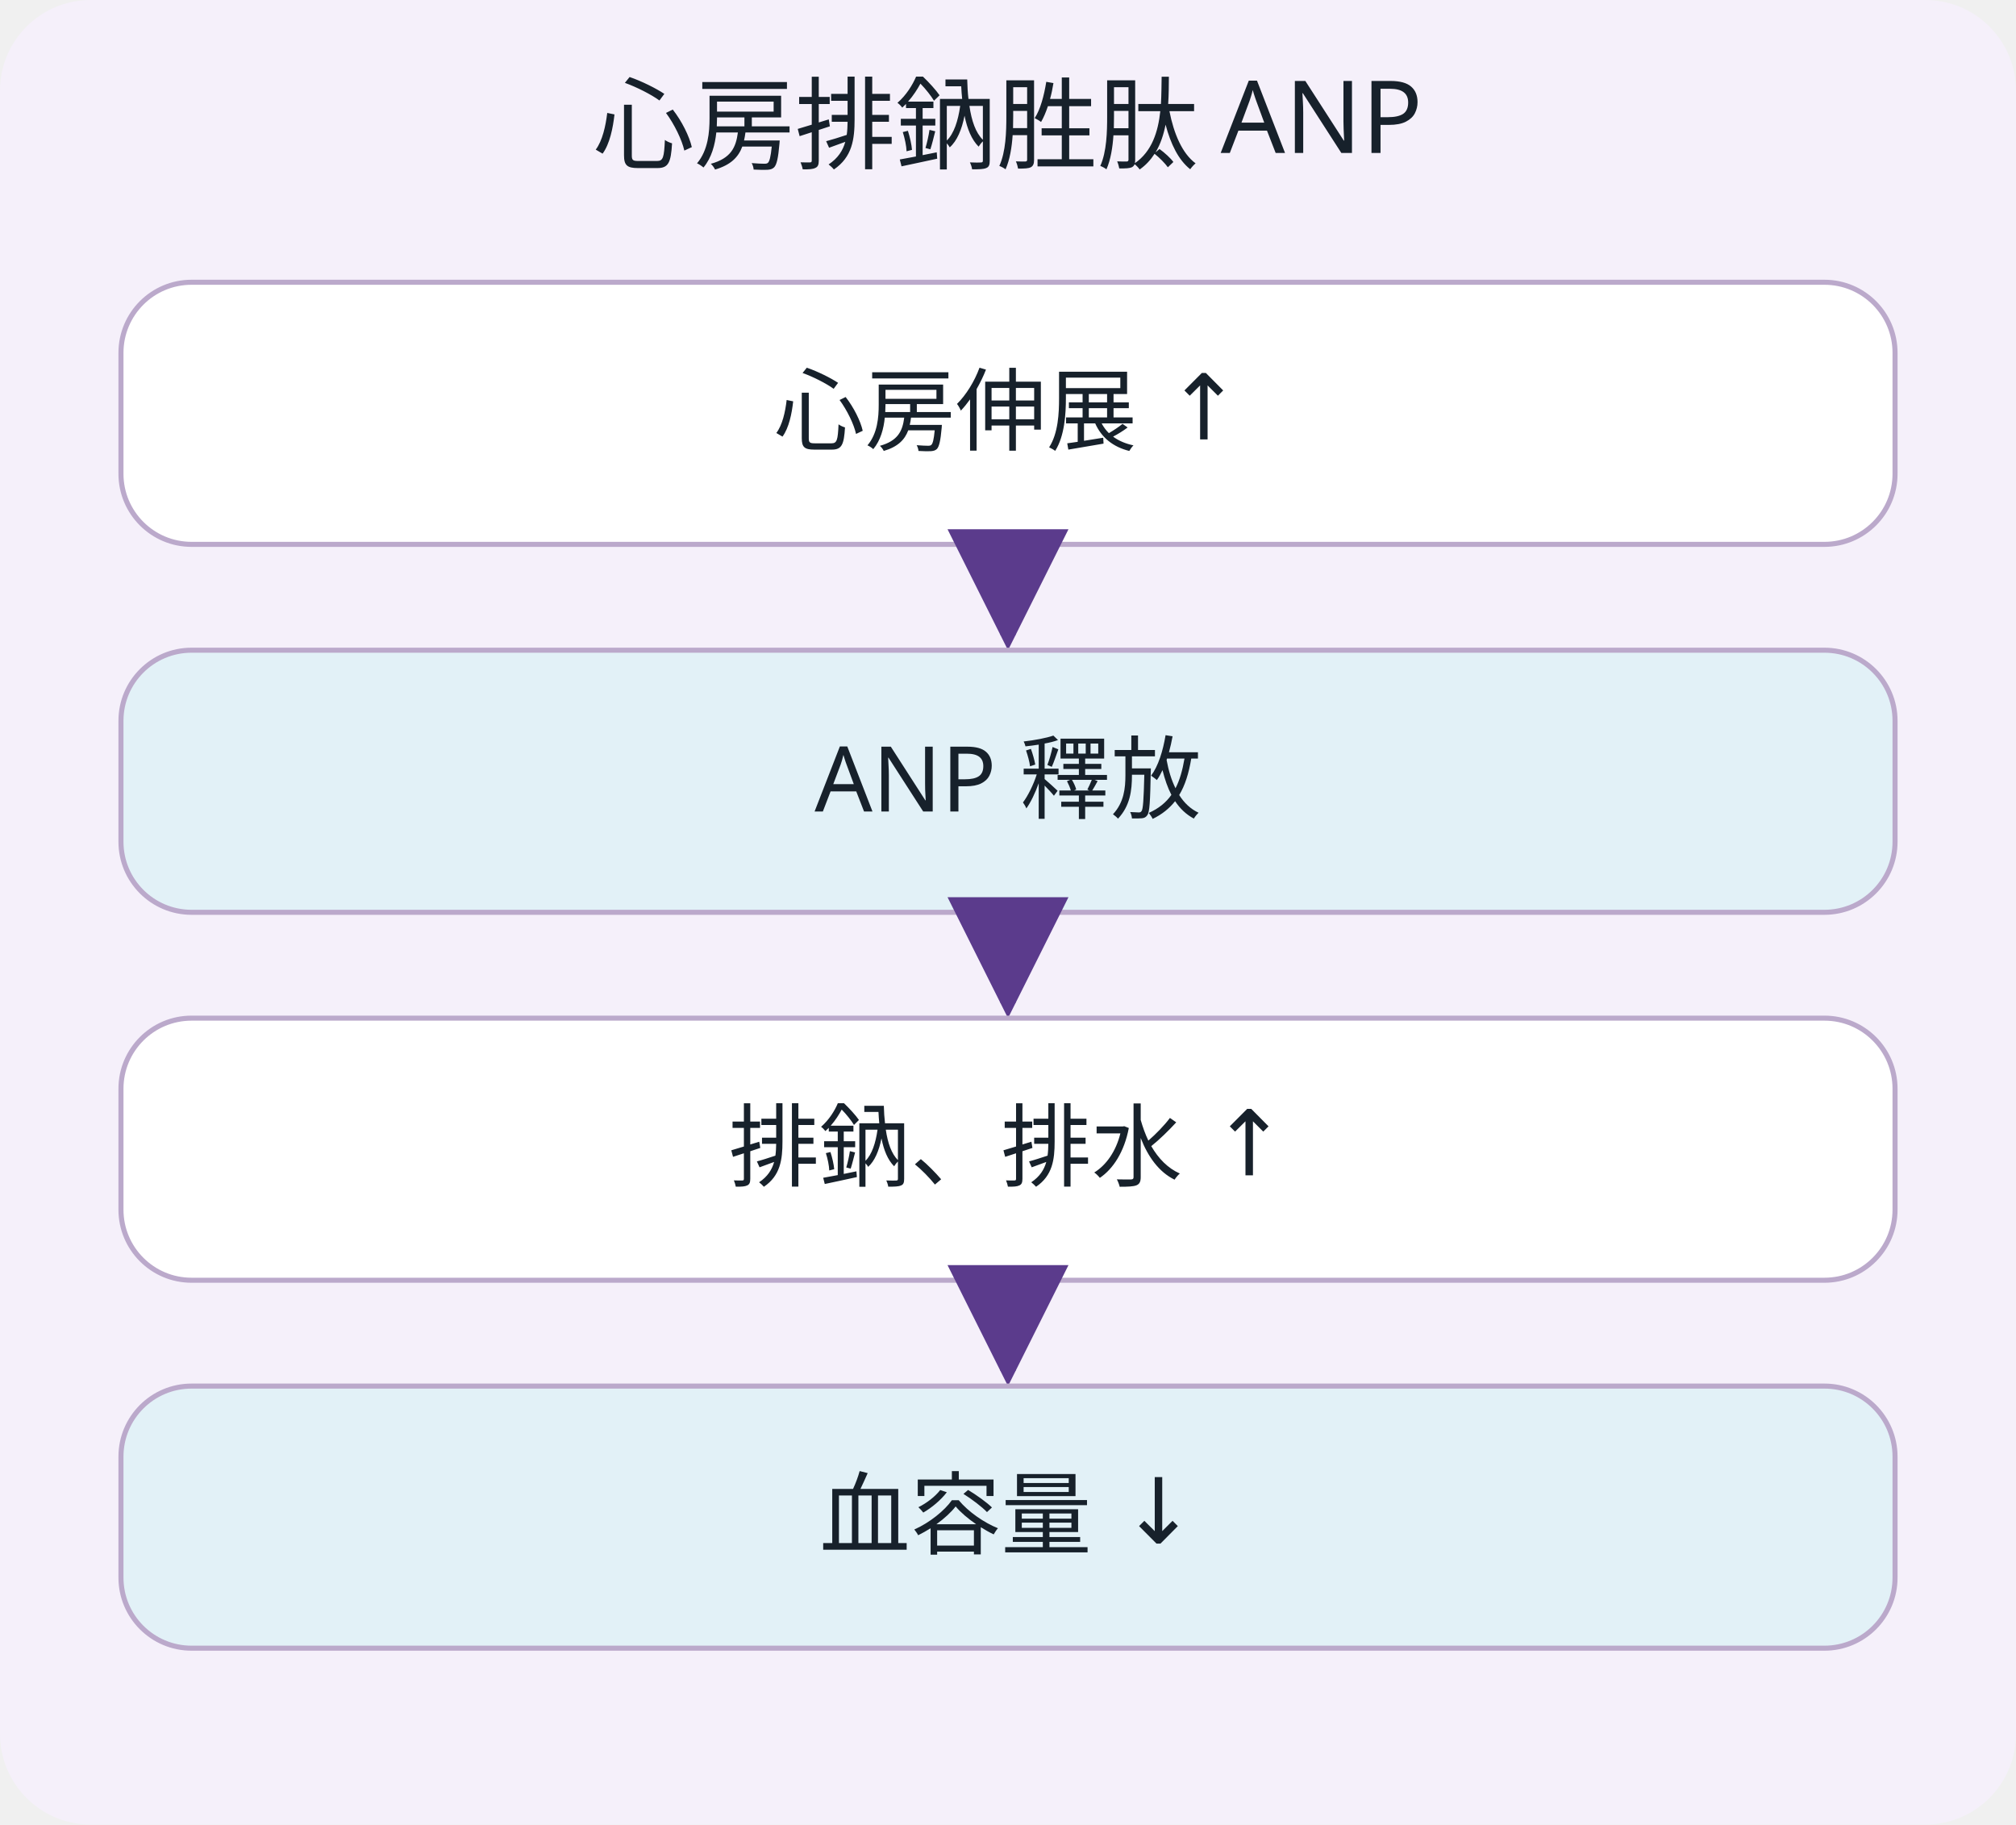
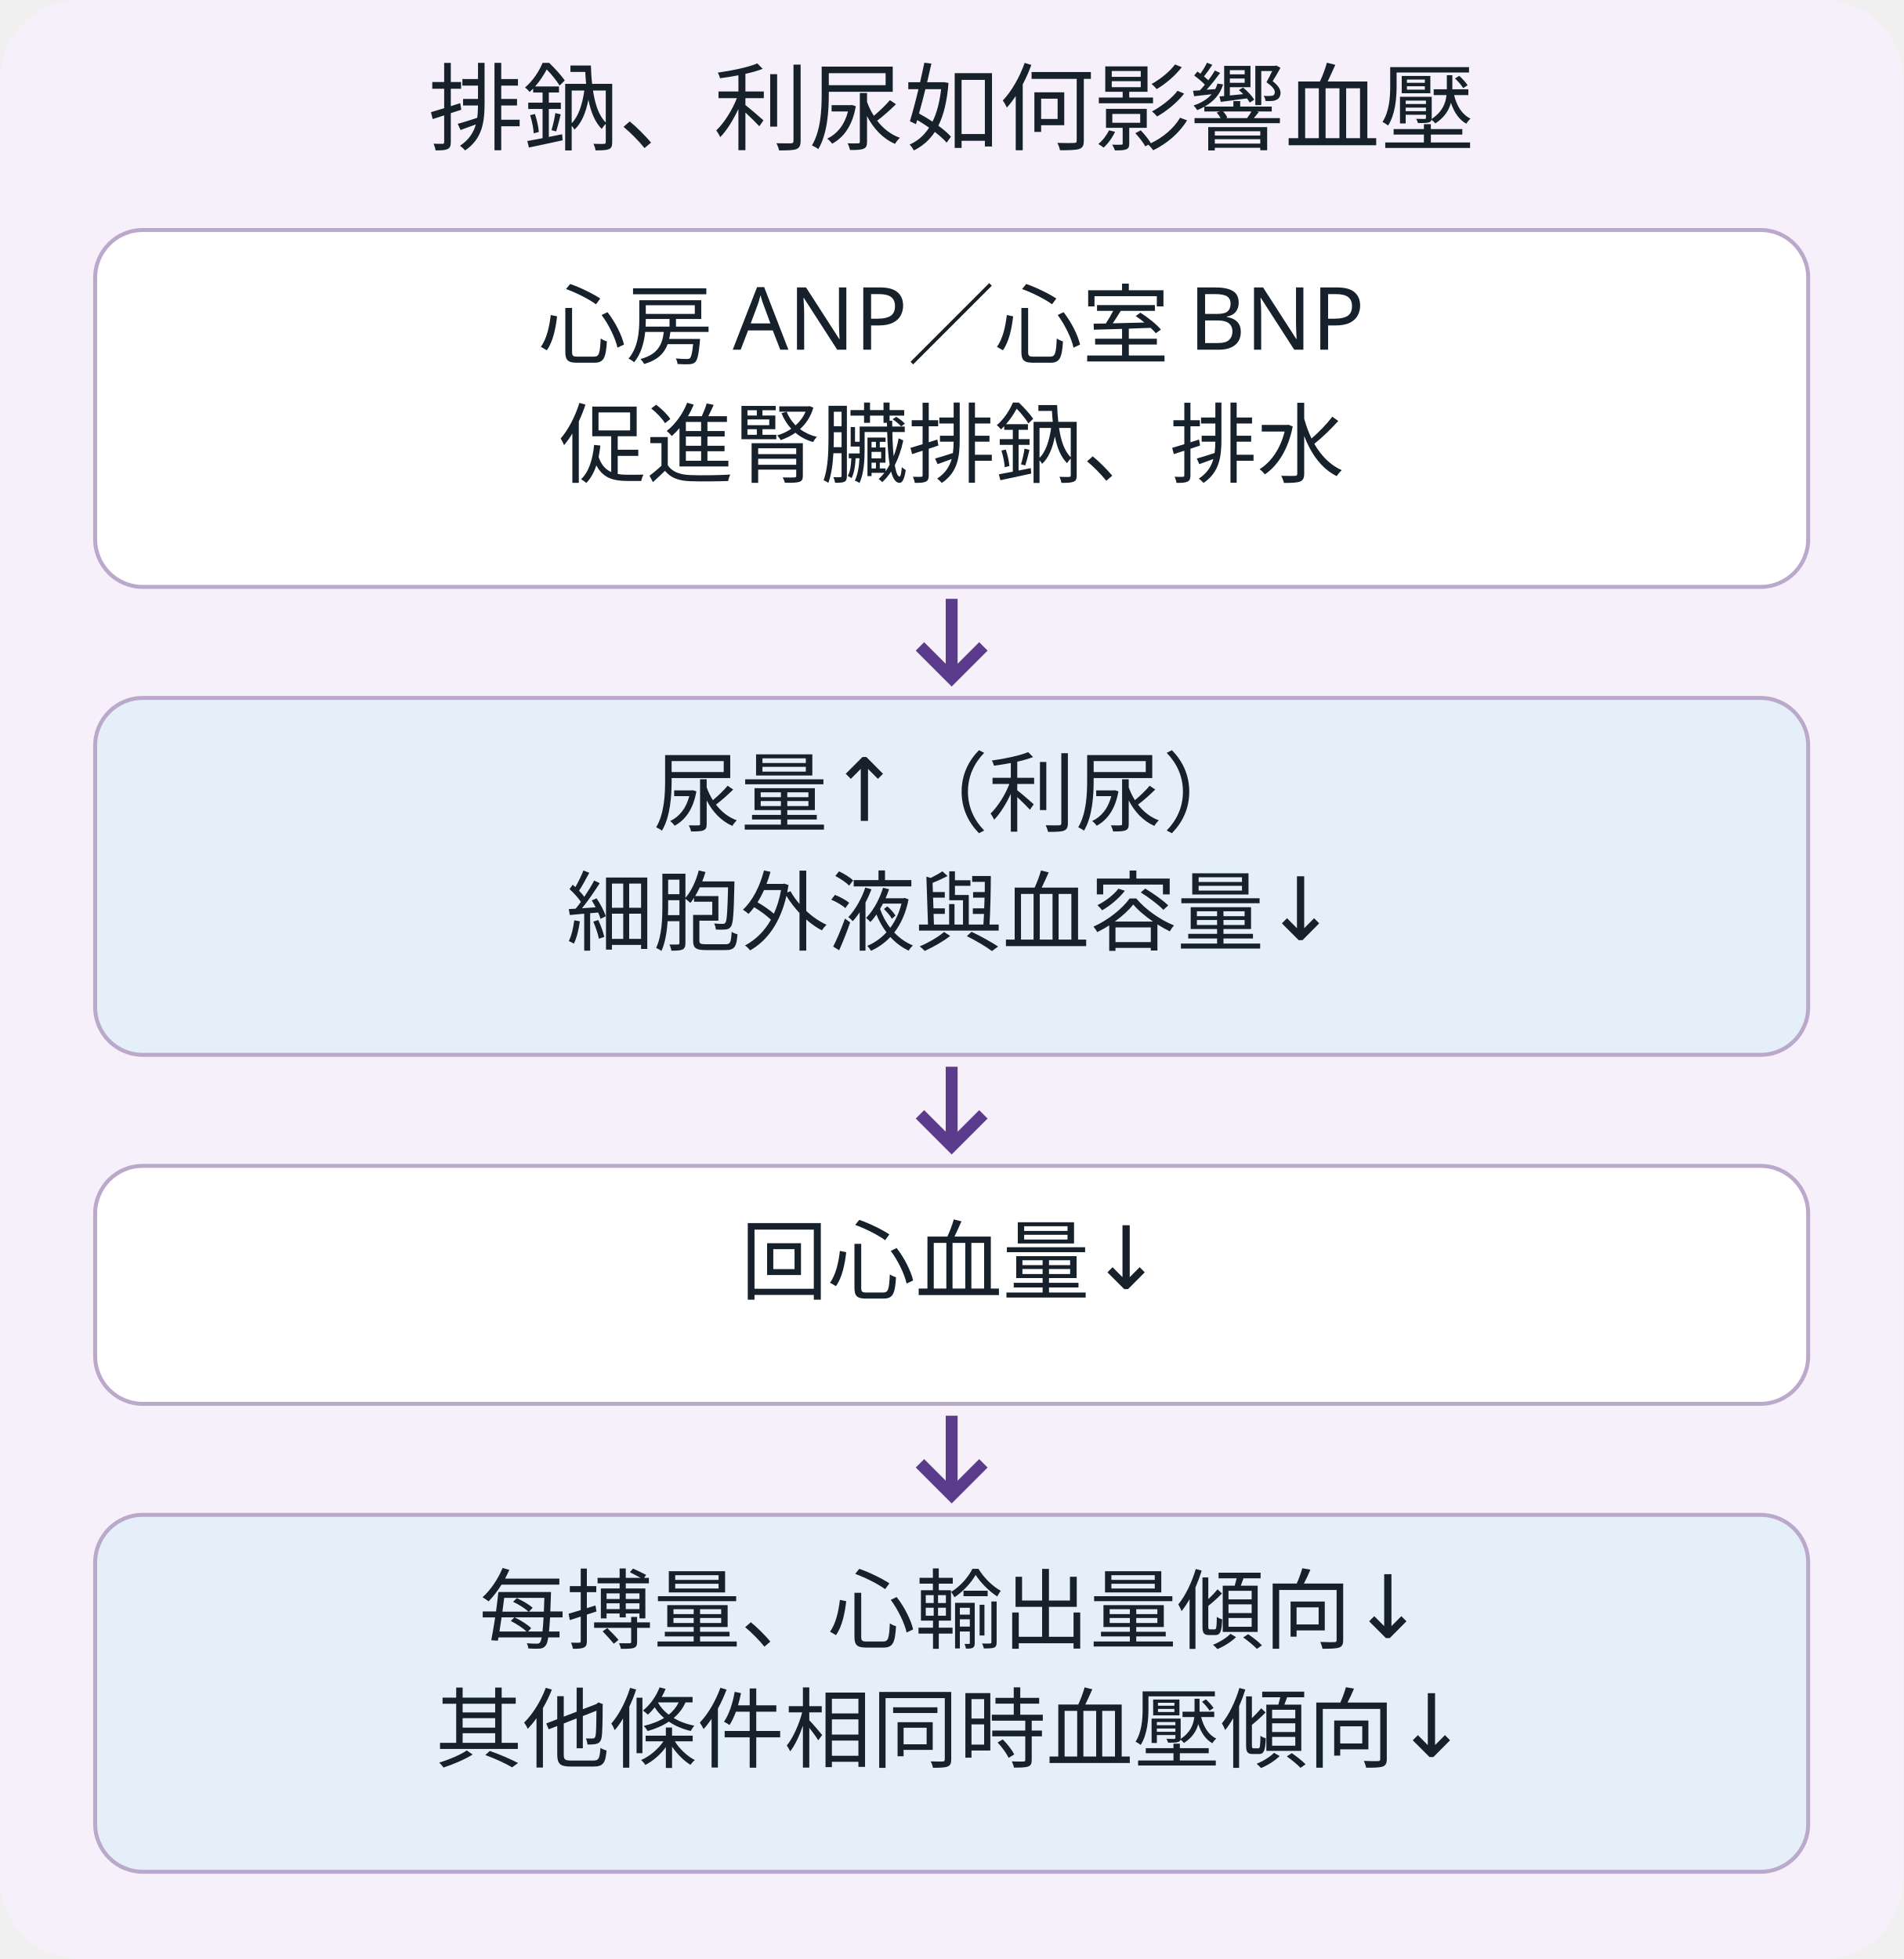
- <svg xmlns="http://www.w3.org/2000/svg" viewBox="0 0 400 362" role="img" aria-label="心房排鈉胜肽 ANP">
-   <defs>
-     <marker id="arrow" markerWidth="8" markerHeight="8" refX="7" refY="4" orient="auto">
-       <path d="M0 0L8 4L0 8Z" fill="#5b3b8c" />
-     </marker>
-   </defs>
-   <rect width="400" height="362" rx="18" fill="#f5f0fa" />
-   <text x="200" y="32" text-anchor="middle" font-family="system-ui,sans-serif" font-size="20" fill="#17212b">心房排鈉胜肽 ANP</text>
-   <rect x="24" y="56" width="352" height="52" rx="14" fill="#fff" stroke="#bba9cb" />
-   <text x="200" y="88" text-anchor="middle" font-family="system-ui,sans-serif" font-size="18" fill="#17212b">心房伸展 ↑</text>
-   <path d="M200 110L200 126" fill="none" stroke="#5b3b8c" stroke-width="3" marker-end="url(#arrow)" />
-   <rect x="24" y="129" width="352" height="52" rx="14" fill="#e2f1f7" stroke="#bba9cb" />
-   <text x="200" y="161" text-anchor="middle" font-family="system-ui,sans-serif" font-size="18" fill="#17212b">ANP 釋放</text>
-   <path d="M200 183L200 199" fill="none" stroke="#5b3b8c" stroke-width="3" marker-end="url(#arrow)" />
-   <rect x="24" y="202" width="352" height="52" rx="14" fill="#fff" stroke="#bba9cb" />
-   <text x="200" y="234" text-anchor="middle" font-family="system-ui,sans-serif" font-size="18" fill="#17212b">排鈉、排水 ↑</text>
-   <path d="M200 256L200 272" fill="none" stroke="#5b3b8c" stroke-width="3" marker-end="url(#arrow)" />
-   <rect x="24" y="275" width="352" height="52" rx="14" fill="#e2f1f7" stroke="#bba9cb" />
-   <text x="200" y="307" text-anchor="middle" font-family="system-ui,sans-serif" font-size="18" fill="#17212b">血容量 ↓</text>
+ <svg xmlns="http://www.w3.org/2000/svg" viewBox="0 0 480 494" role="img">
+   <rect width="480" height="494" rx="20" fill="#f5f0fa" />
+   <text x="240" y="36" text-anchor="middle" font-family="system-ui,sans-serif" font-size="24" fill="#17212b">排鈉、利尿如何影響血壓</text>
+   <rect x="24" y="58" width="432" height="90" rx="12" fill="#fff" stroke="#bba9cb" />
+   <text x="240" y="90" text-anchor="middle" font-family="system-ui,sans-serif" font-size="22" fill="#17212b">心房 ANP／心室 BNP</text>
+   <text x="240" y="120" text-anchor="middle" font-family="system-ui,sans-serif" font-size="22" fill="#17212b">促進腎臟排鈉、排水</text>
+   <path d="M240 151v20m-8-8 8 8 8-8" stroke="#5b3b8c" fill="none" stroke-width="3" />
+   <rect x="24" y="176" width="432" height="90" rx="12" fill="#e4eff9" stroke="#bba9cb" />
+   <text x="240" y="208" text-anchor="middle" font-family="system-ui,sans-serif" font-size="22" fill="#17212b">尿量↑（利尿）</text>
+   <text x="240" y="238" text-anchor="middle" font-family="system-ui,sans-serif" font-size="22" fill="#17212b">細胞外液與血容量↓</text>
+   <path d="M240 269v20m-8-8 8 8 8-8" stroke="#5b3b8c" fill="none" stroke-width="3" />
+   <rect x="24" y="294" width="432" height="60" rx="12" fill="#fff" stroke="#bba9cb" />
+   <text x="240" y="326" text-anchor="middle" font-family="system-ui,sans-serif" font-size="22" fill="#17212b">回心血量↓</text>
+   <path d="M240 357v20m-8-8 8 8 8-8" stroke="#5b3b8c" fill="none" stroke-width="3" />
+   <rect x="24" y="382" width="432" height="90" rx="12" fill="#e4eff9" stroke="#bba9cb" />
+   <text x="240" y="414" text-anchor="middle" font-family="system-ui,sans-serif" font-size="22" fill="#17212b">每搏量、心輸出量傾向↓</text>
+   <text x="240" y="444" text-anchor="middle" font-family="system-ui,sans-serif" font-size="22" fill="#17212b">其他條件相同時血壓傾向↓</text>
</svg>
